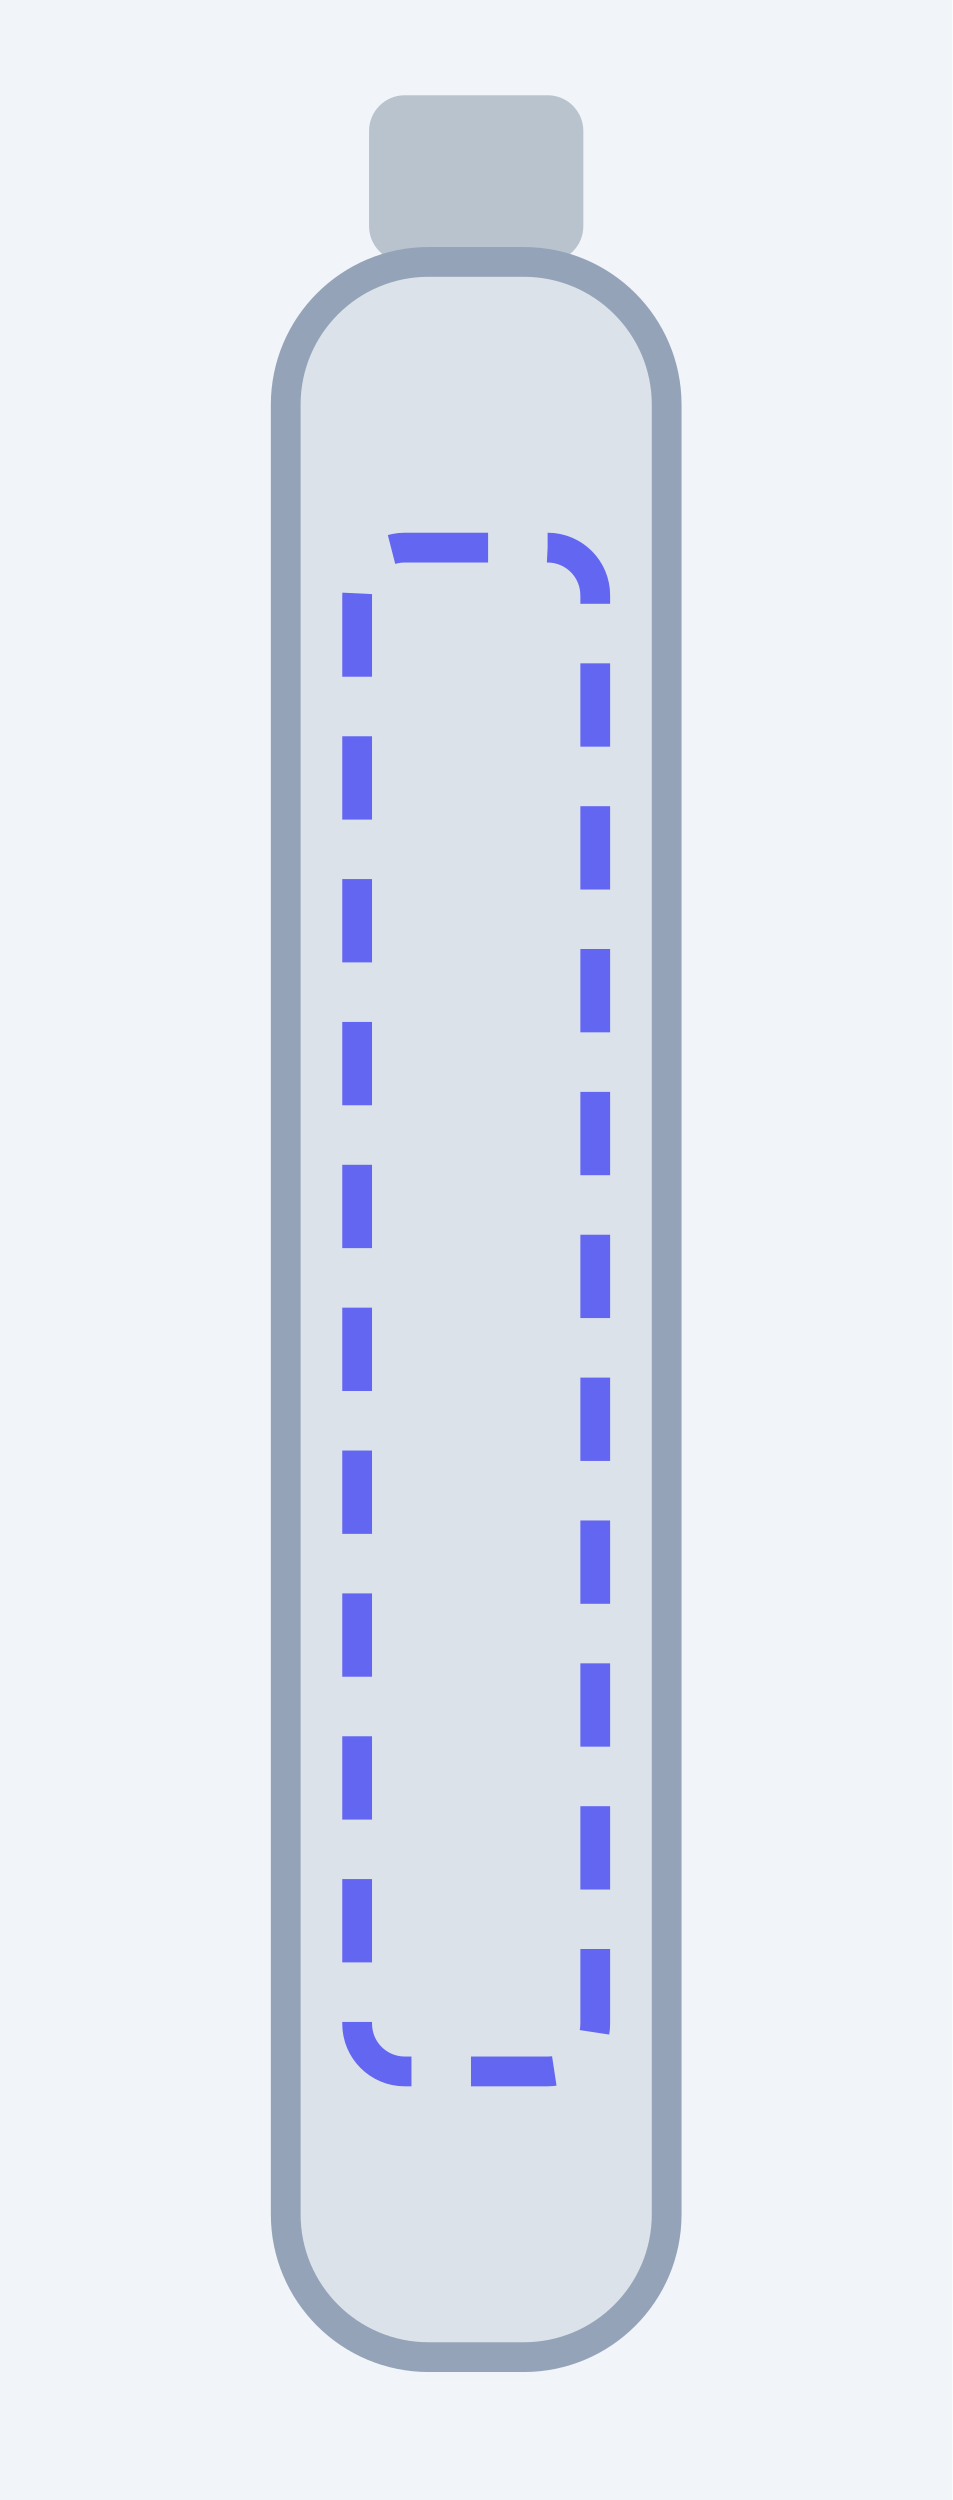
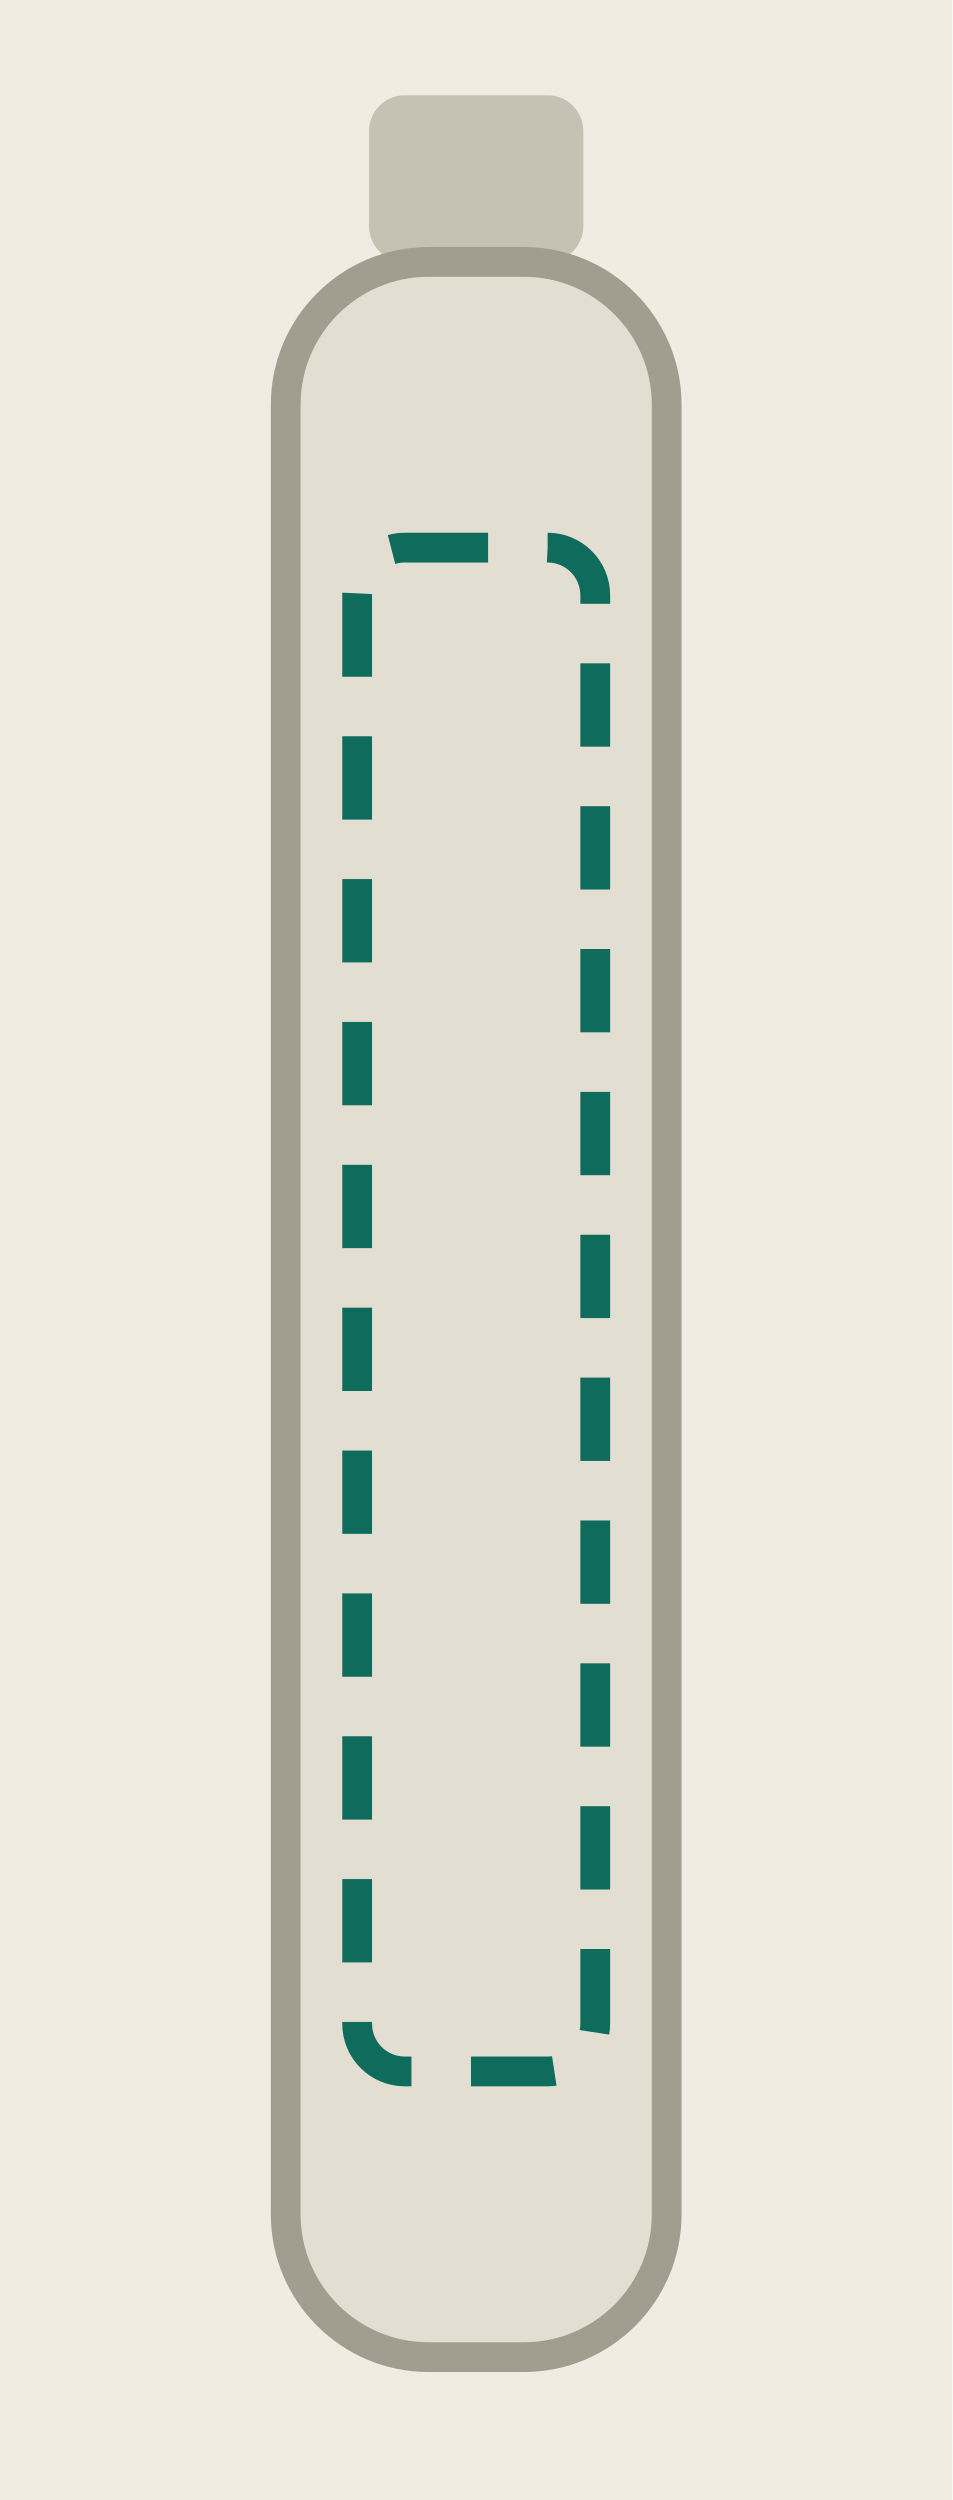
<svg xmlns="http://www.w3.org/2000/svg" viewBox="0 0 80 210" role="img" aria-label="水杯模板预览">
-   <rect width="80" height="210" fill="#f1f5f9" />
-   <rect x="31" y="8" width="18" height="14" rx="3" fill="#b9c3ce" />
-   <rect x="24" y="22" width="32" height="176" rx="12" fill="#dbe2ea" stroke="#94a3b8" stroke-width="2.5" />
-   <rect x="30" y="46" width="20" height="128" rx="4" fill="none" stroke="#6366f1" stroke-width="2.5" stroke-dasharray="7 5" />
+   <rect width="80" height="210" fill="#f0ece1" />
+   <rect x="31" y="8" width="18" height="14" rx="3" fill="#c7c1b3" />
+   <rect x="24" y="22" width="32" height="176" rx="12" fill="#e3ded2" stroke="#a39d8f" stroke-width="2.5" />
+   <rect x="30" y="46" width="20" height="128" rx="4" fill="none" stroke="#0f6b5c" stroke-width="2.5" stroke-dasharray="7 5" />
</svg>
